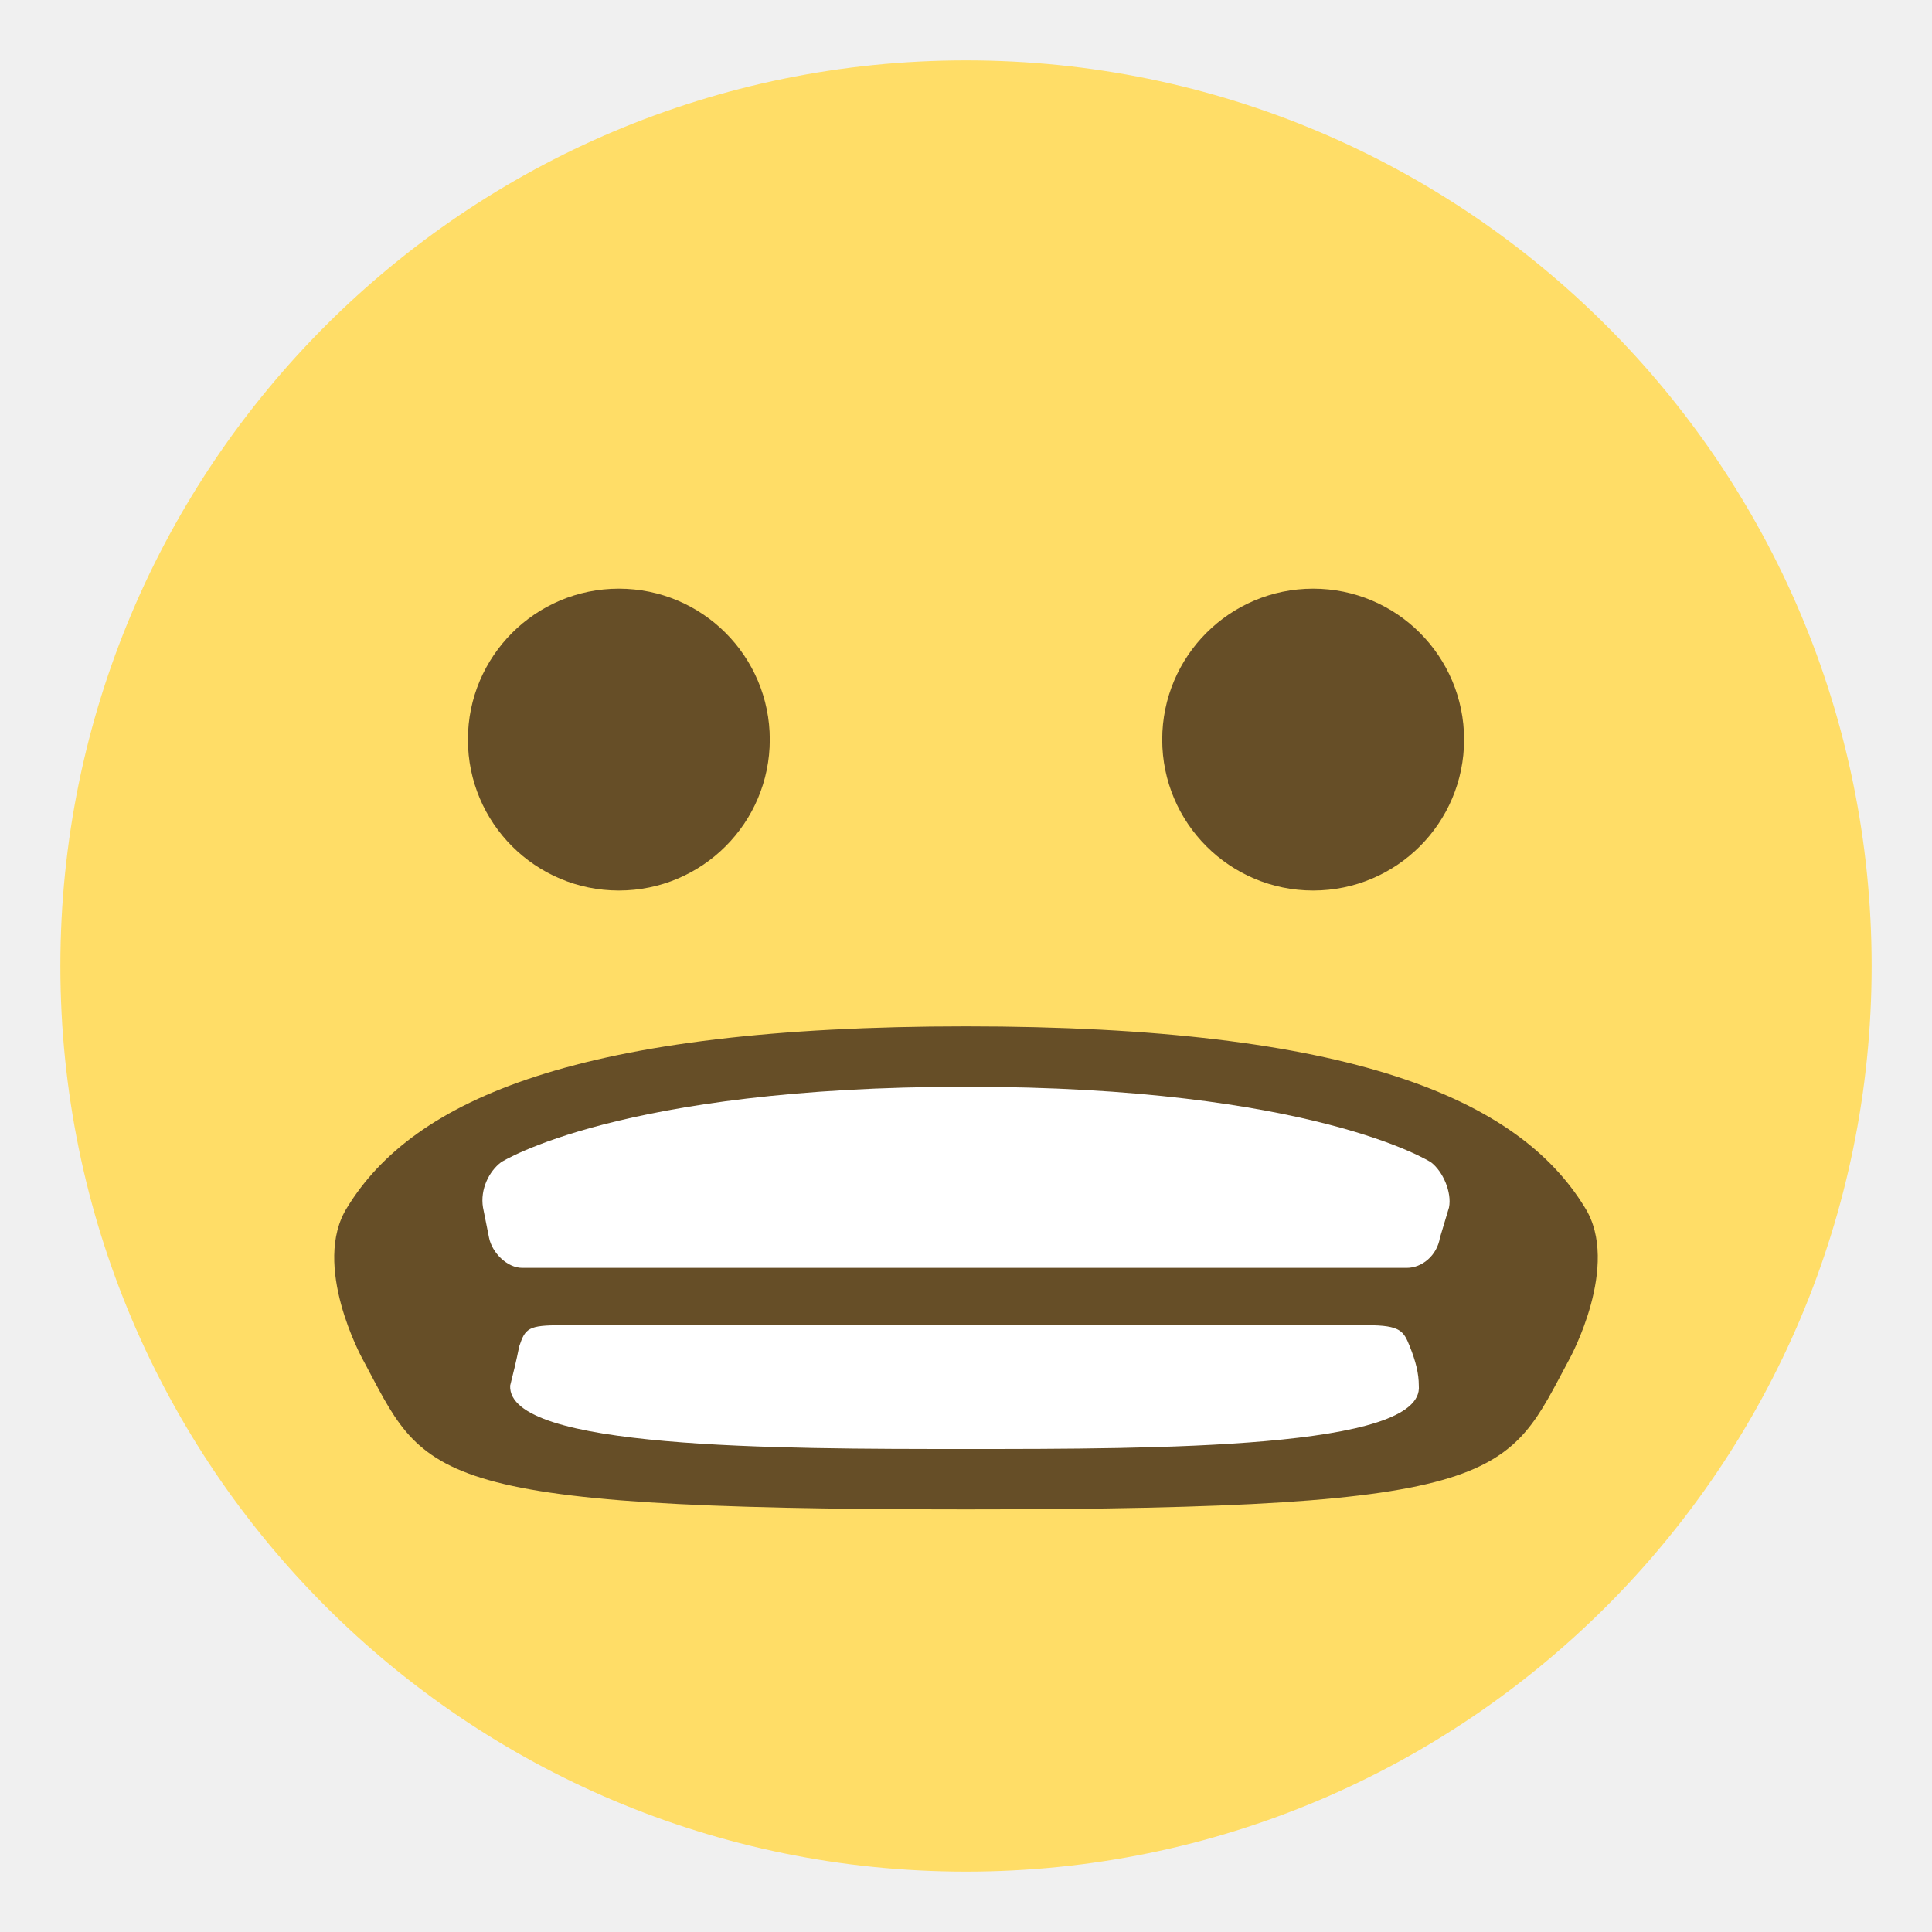
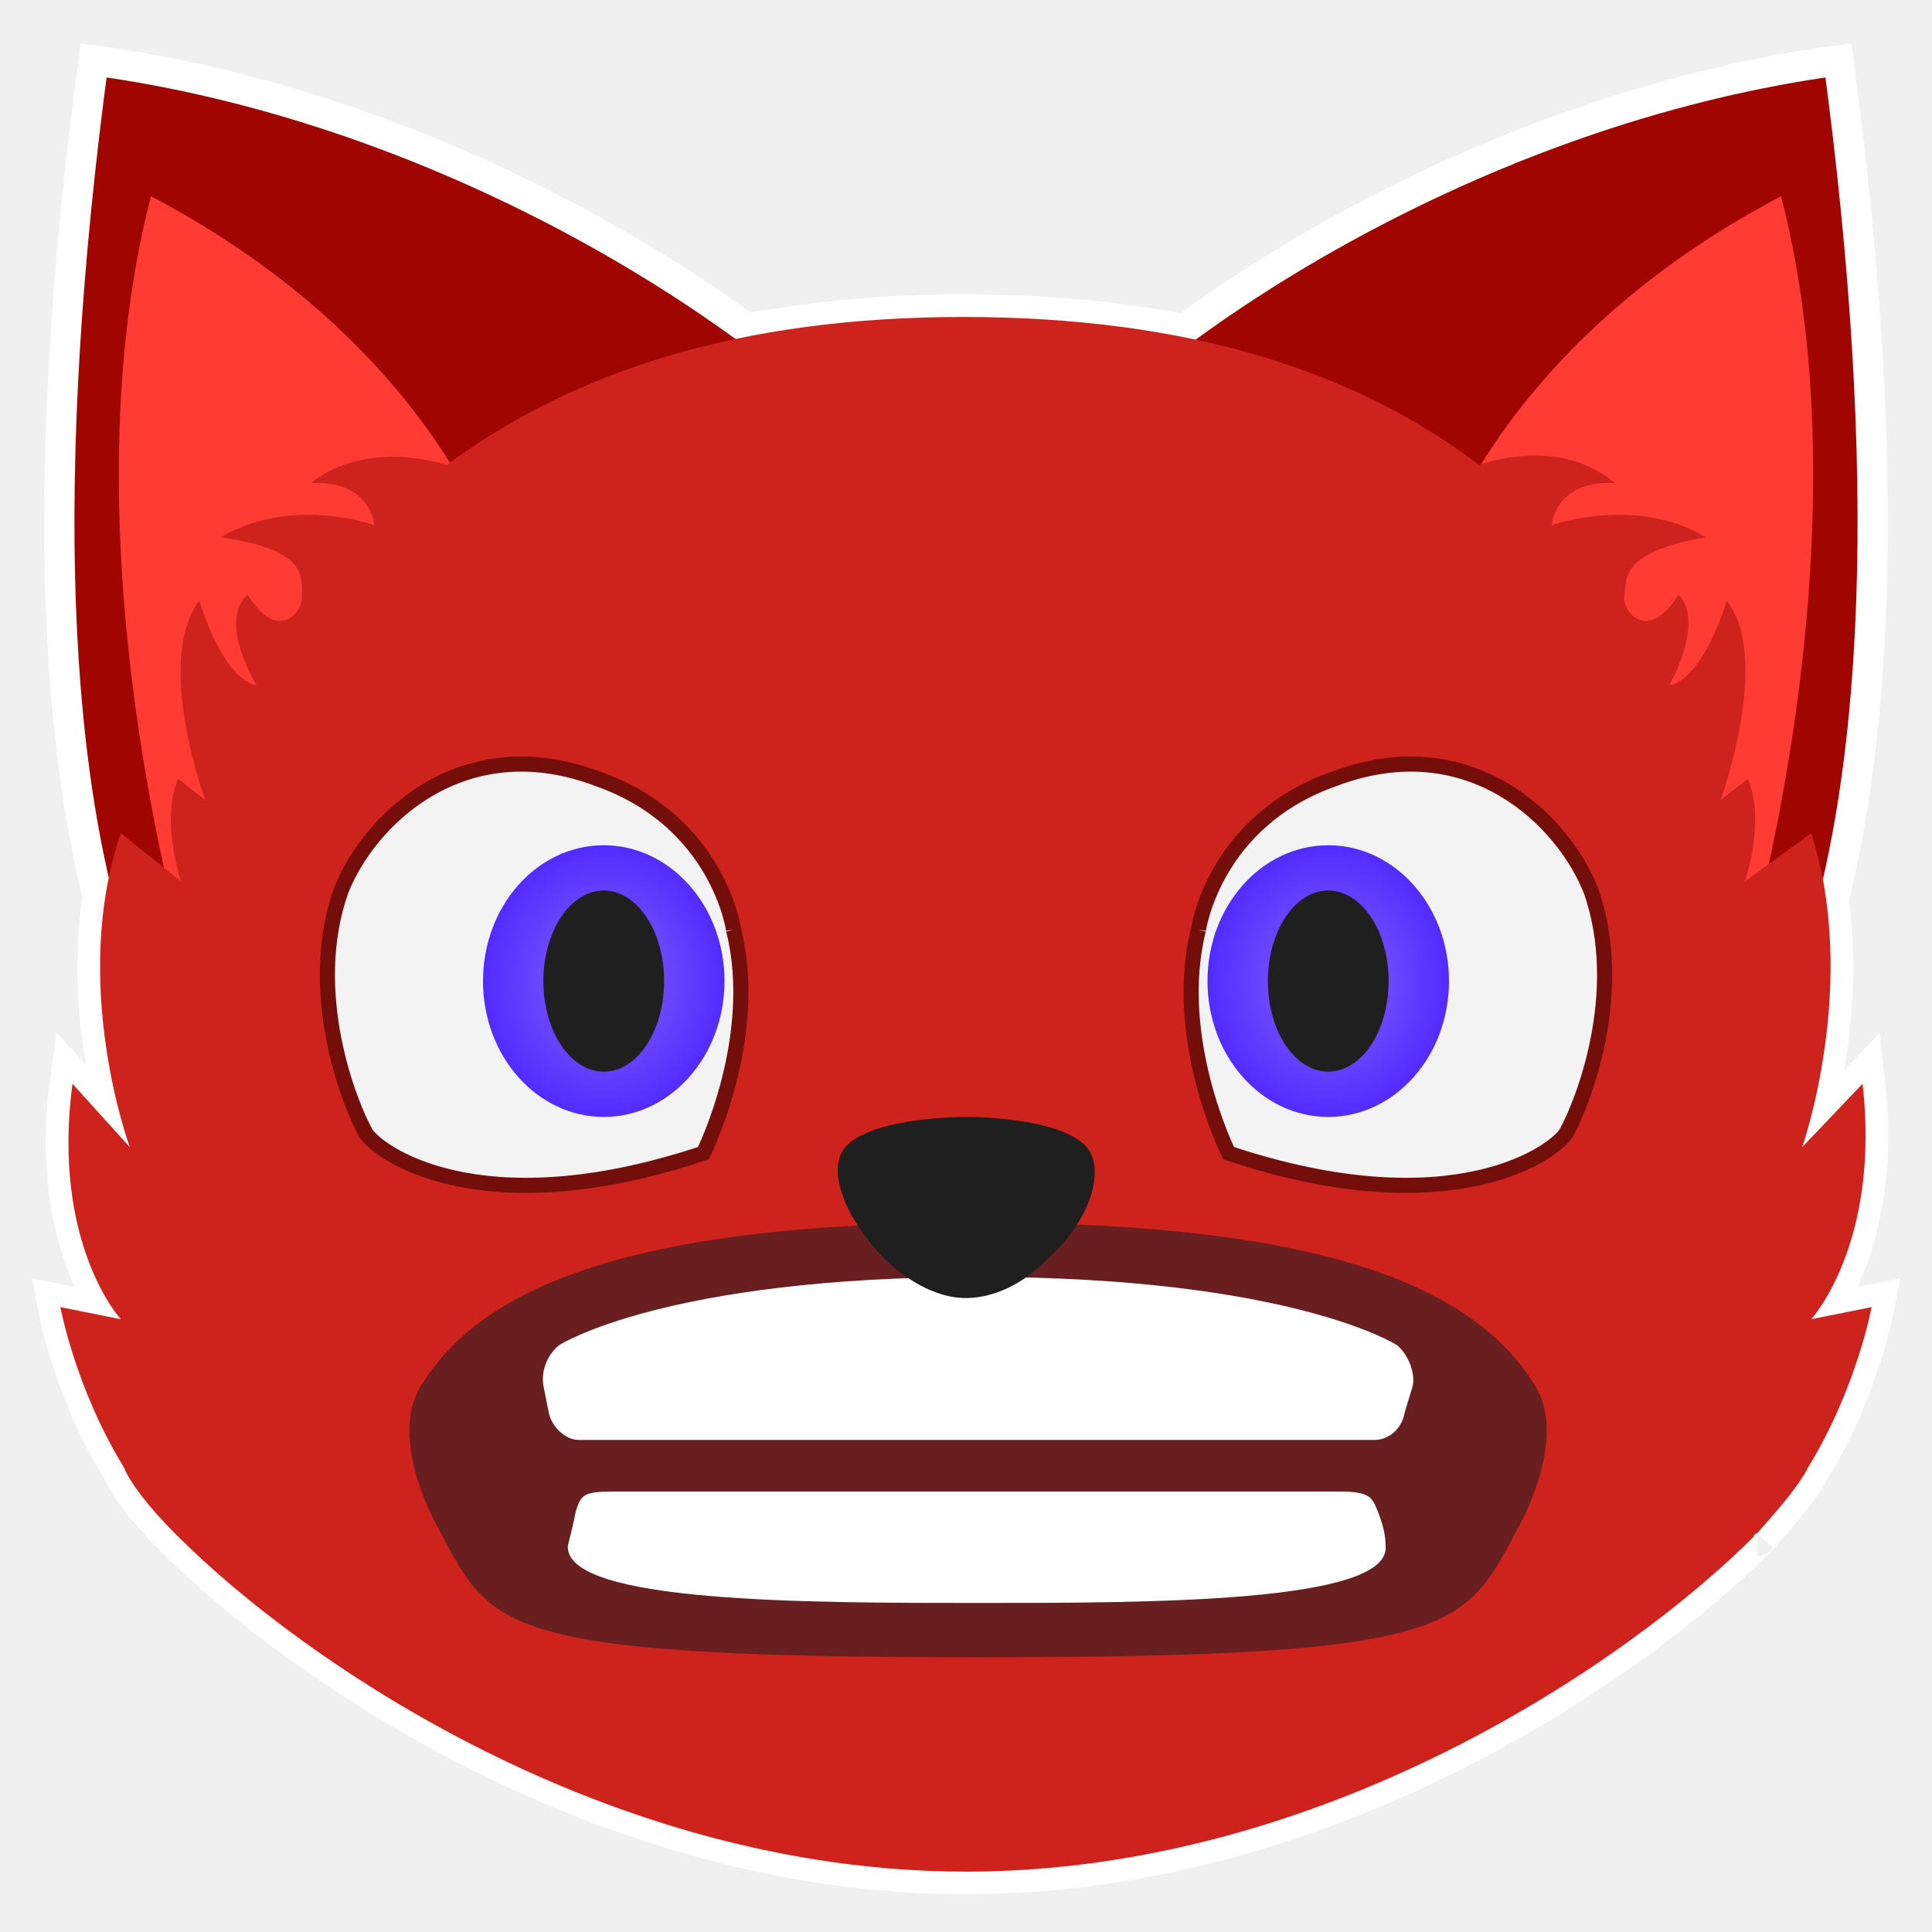
- <svg xmlns="http://www.w3.org/2000/svg" viewBox="0 0 64 64">
-   <circle cx="32" cy="32" r="30" fill="#ffdd67" />
-   <g fill="#664e27">
-     <path d="M52.5 40c-2.2-3.6-7.7-6-20.5-6s-18.3 2.4-20.5 6c-1.2 1.9.5 5 .5 5 2.1 3.9 1.8 5 20 5 18.1 0 17.9-1.1 20-5 0 0 1.7-3.1.5-5" />
-     <circle cx="20.5" cy="24.5" r="5" />
-     <circle cx="43.5" cy="24.5" r="5" />
+ <svg xmlns="http://www.w3.org/2000/svg" xmlns:xlink="http://www.w3.org/1999/xlink" viewBox="0 0 64 64">
+   <defs>
+     <radialGradient id="eyeColor">
+       <stop offset="0%" stop-color="#8266FF" />
+       <stop offset="100%" stop-color="#522BFF" />
+     </radialGradient>
+     <path id="head" d="M58.2 50.8c.8-.9 1.4-1.6 1.7-2.2 1.6-2.6 2.1-5.3 2.1-5.3l-2 .4s2.3-2.5 1.7-7.8l-2 2.1s1.9-5.4.3-10.4l-2.2 1.6s.7-2 .1-3.4l-.9.7s1.7-4.7.2-6.6c-.9 2.8-1.9 2.8-1.9 2.8s1.2-2.1.3-3c-1 1.6-1.8.6-1.8.1.1-.6-.2-1.5 2.7-2-2.3-1.4-5.1-.4-5.1-.4s.1-1.5 2.1-1.4c-1.9-1.6-4.5-.6-4.5-.6-4.1-3.1-9.6-4.9-17.1-4.9-7.4 0-12.9 1.8-17.1 4.9 0 0-2.6-.9-4.5.6 2-.1 2.1 1.4 2.1 1.4s-2.7-1-5.1.4c2.9.4 2.7 1.3 2.7 2 0 .5-.8 1.5-1.8-.1-1 .9.3 3 .3 3s-1 0-1.9-2.8c-1.5 2 .2 6.6.2 6.6l-.9-.7c-.6 1.4.1 3.4.1 3.4l-2-1.6c-1.7 5 .3 10.4.3 10.4l-1.9-2.1C1.7 41.2 4 43.7 4 43.7l-2-.4s.5 2.7 2.1 5.3c.2.5.8 1.3 1.7 2.2l.1.1C10 55 20.1 62 32 62c11.9 0 22-7 26.1-11.1 0-.1.1-.1.1-.1" />
+     <g id="ear">
+       <path id="outerEar" fill="#A00500" stroke-width="1" stroke="white" d="M3.1 2C1.3 15.4 1.6 26.2 4.3 33.1l24.8-18.5C24.2 9.6 14.2 3.5 3.1 2z" />
+       <path id="innerEar" fill="#ff3b34" d="M6.3 32.2l10.3-13.3S14.7 11.6 5 6.5C2 18.1 6.3 32.2 6.3 32.2" />
+     </g>
+     <g id="eye">
+       <path id="cornea" fill="#F3F3F3" stroke="#730e0a" stroke-width=".5" d="M39.7 30.8s.5-3.6 4.5-5c4.5-1.7 7.6 1.4 8.5 3.7 1.2 3.4-.3 7.1-.8 8-.3.6-3.7 3.2-11.2.7 0 0-1.9-3.8-1-7.4" />
+       <ellipse id="iris" fill="url('#eyeColor')" cx="44" cy="32.5" rx="4" ry="4.5" />
+       <ellipse id="pupil" fill="#1F1F1F" cx="44" cy="32.5" rx="2" ry="3" />
+     </g>
+     <g id="ears">
+       <use xlink:href="#ear" />
+       <use xlink:href="#ear" x="-64" transform="scale(-1,1)" />
+     </g>
+     <g id="eyes">
+       <use xlink:href="#eye" />
+       <use xlink:href="#eye" x="-64" transform="scale(-1,1)" />
+     </g>
+     <g id="base">
+       <use xlink:href="#head" stroke="white" stroke-width="1.5" />
+       <use xlink:href="#ears" />
+       <use xlink:href="#head" fill="#CE221C" />
+     </g>
+     <path id="nose" fill="#1F1F1F" d="M36 38c-.8-.9-3.3-1-4-1-.7 0-3.2.1-4 1-.6.7-.1 2.3 1.4 3.8 1 .9 1.9 1.2 2.6 1.2.7 0 1.7-.3 2.6-1.2 1.6-1.4 2-3.1 1.4-3.8" />
+   </defs>
+   <use xlink:href="#base" />
+   <use xlink:href="#eyes" />
+   <g id="mouth" transform="scale(.9) translate(4,5)">
+     <path fill="#691f1f" transform="translate(0,6)" d="M52.5 40c-2.2-3.6-7.7-6-20.5-6s-18.3 2.4-20.5 6c-1.2 1.9.5 5 .5 5 2.1 3.9 1.8 5 20 5 18.1 0 17.9-1.1 20-5 0 0 1.7-3.1.5-5" />
+     <path fill="white" transform="translate(0,6)" d="M48 40c.1-.5-.2-1.2-.6-1.5 0 0-3.9-2.5-15.4-2.5s-15.4 2.5-15.4 2.5c-.4.3-.7.9-.6 1.5l.2 1c.1.5.6 1 1.1 1h29.3c.5 0 1-.4 1.1-1l.3-1M32 48c6.3 0 15.2 0 15-2.1 0-.4-.1-.8-.3-1.3-.2-.5-.3-.7-1.4-.7H18.6c-1.1 0-1.2.1-1.4.7-.1.5-.2.9-.3 1.3C16.8 48 25.7 48 32 48" />
  </g>
-   <g fill="#fff">
-     <path d="M48 40c.1-.5-.2-1.2-.6-1.5 0 0-3.9-2.5-15.4-2.5s-15.4 2.5-15.4 2.5c-.4.3-.7.9-.6 1.5l.2 1c.1.5.6 1 1.1 1h29.3c.5 0 1-.4 1.1-1l.3-1M32 48c6.3 0 15.2 0 15-2.1 0-.4-.1-.8-.3-1.3-.2-.5-.3-.7-1.4-.7H18.6c-1.1 0-1.2.1-1.4.7-.1.5-.2.9-.3 1.3C16.8 48 25.7 48 32 48" />
-   </g>
+   <use xlink:href="#nose" />
</svg>
